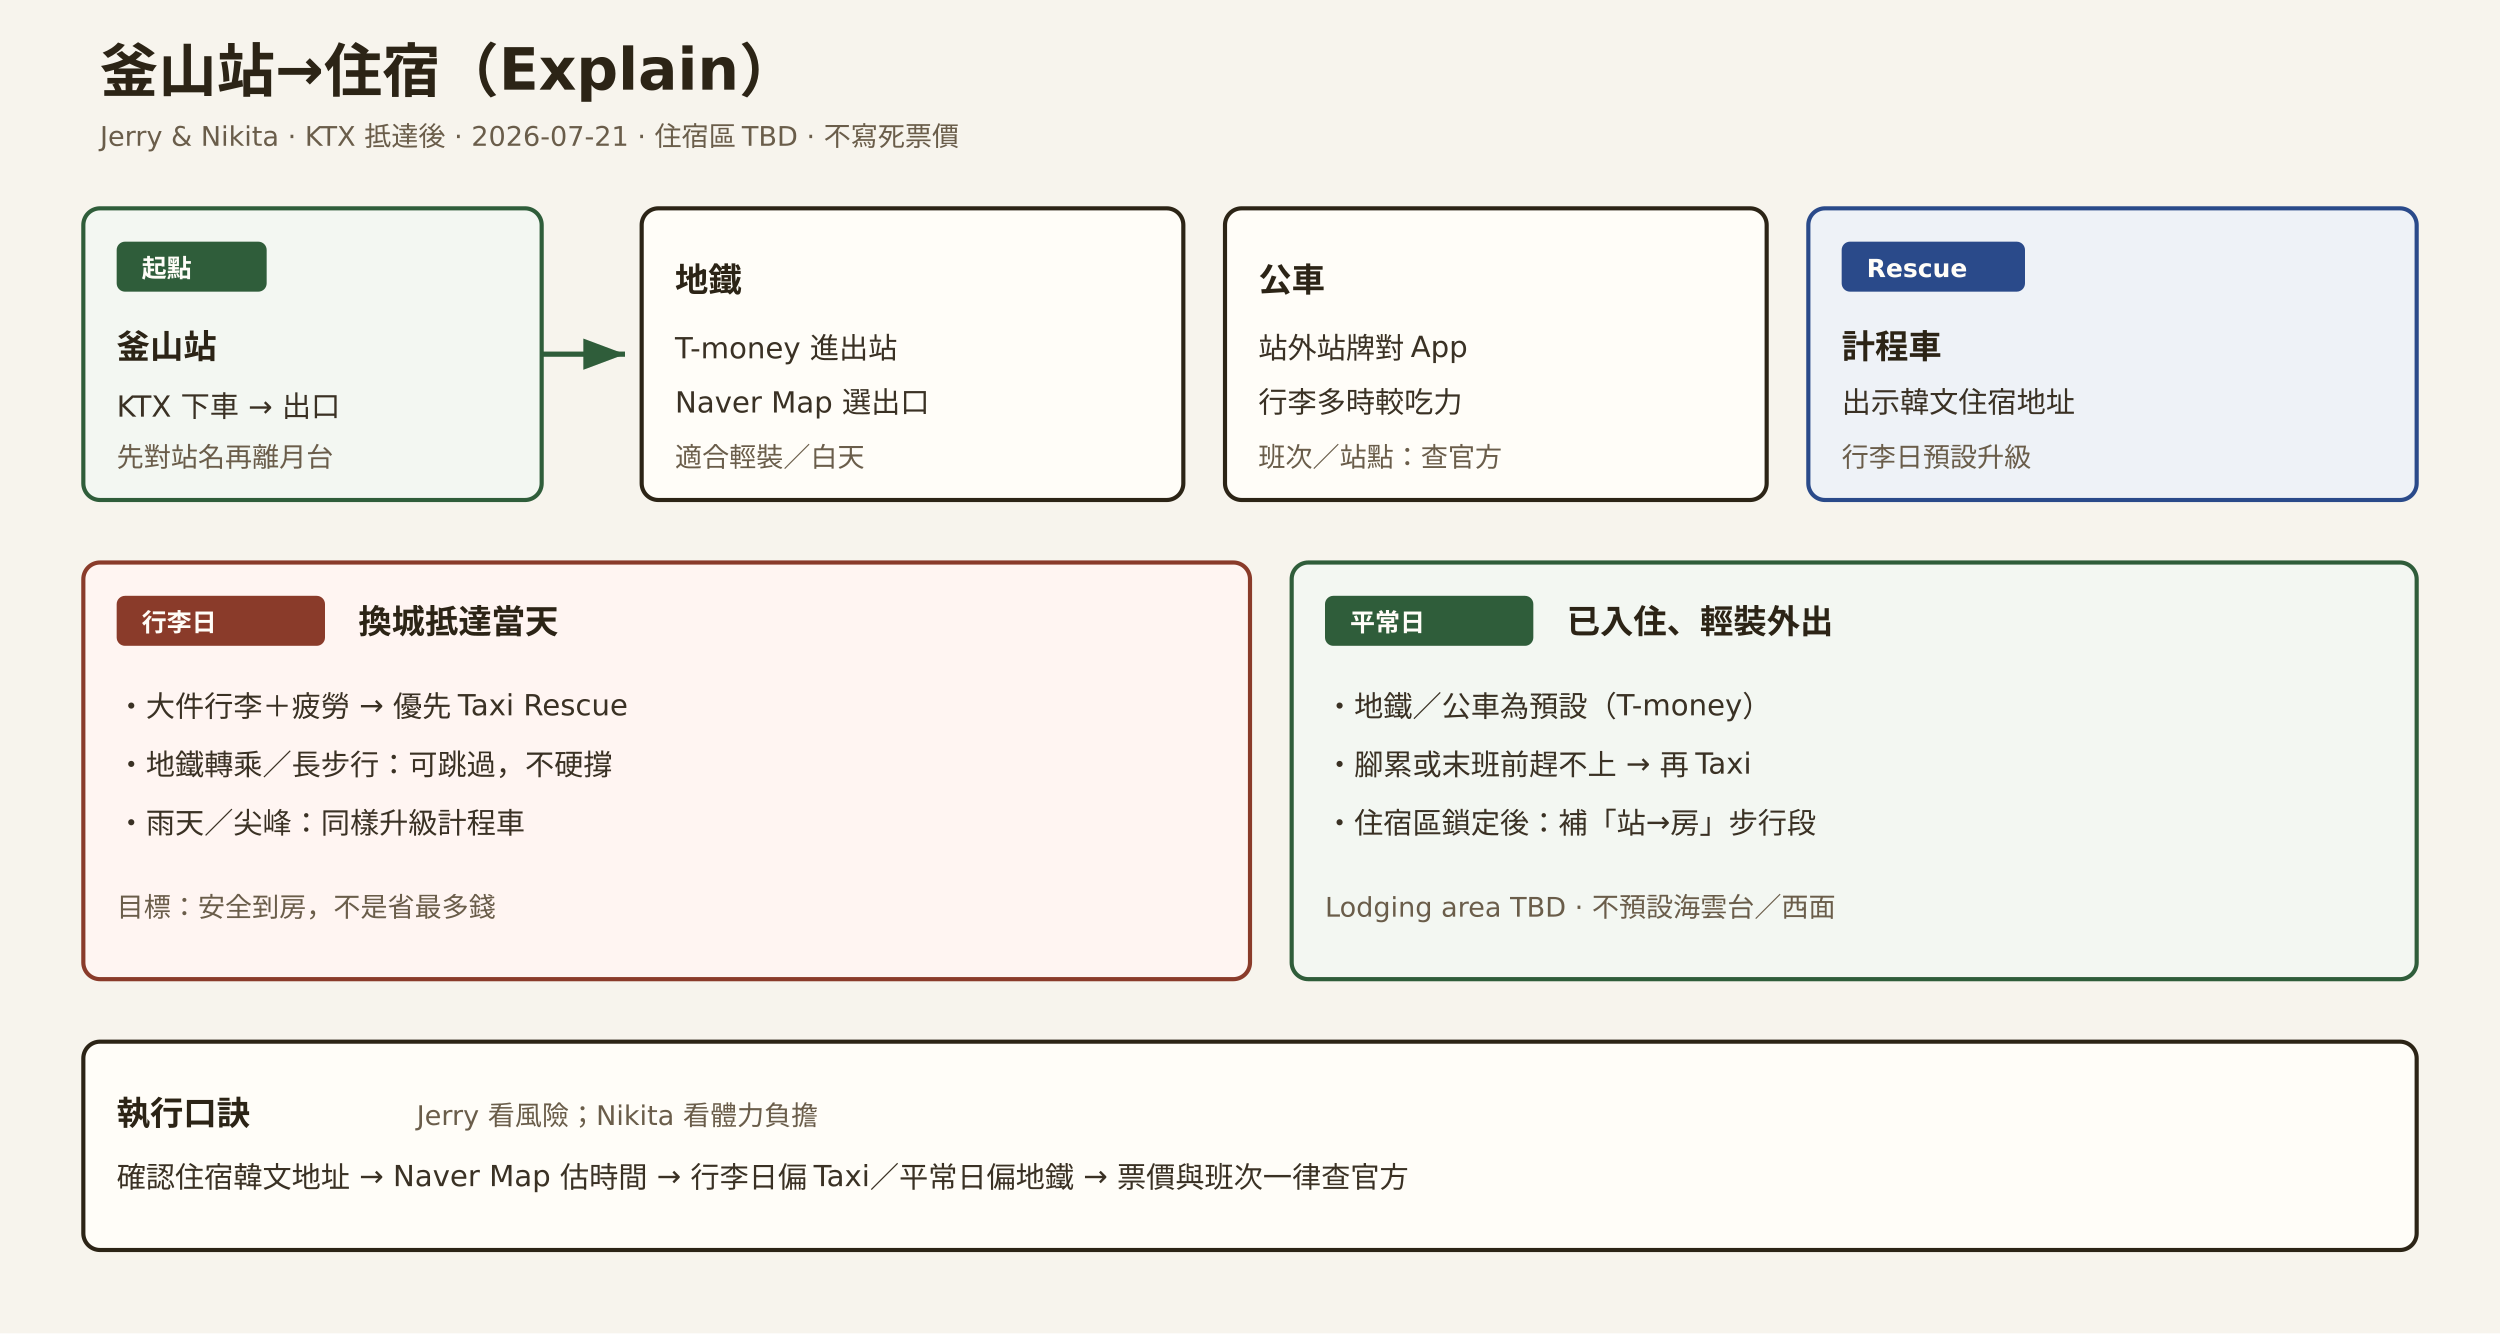
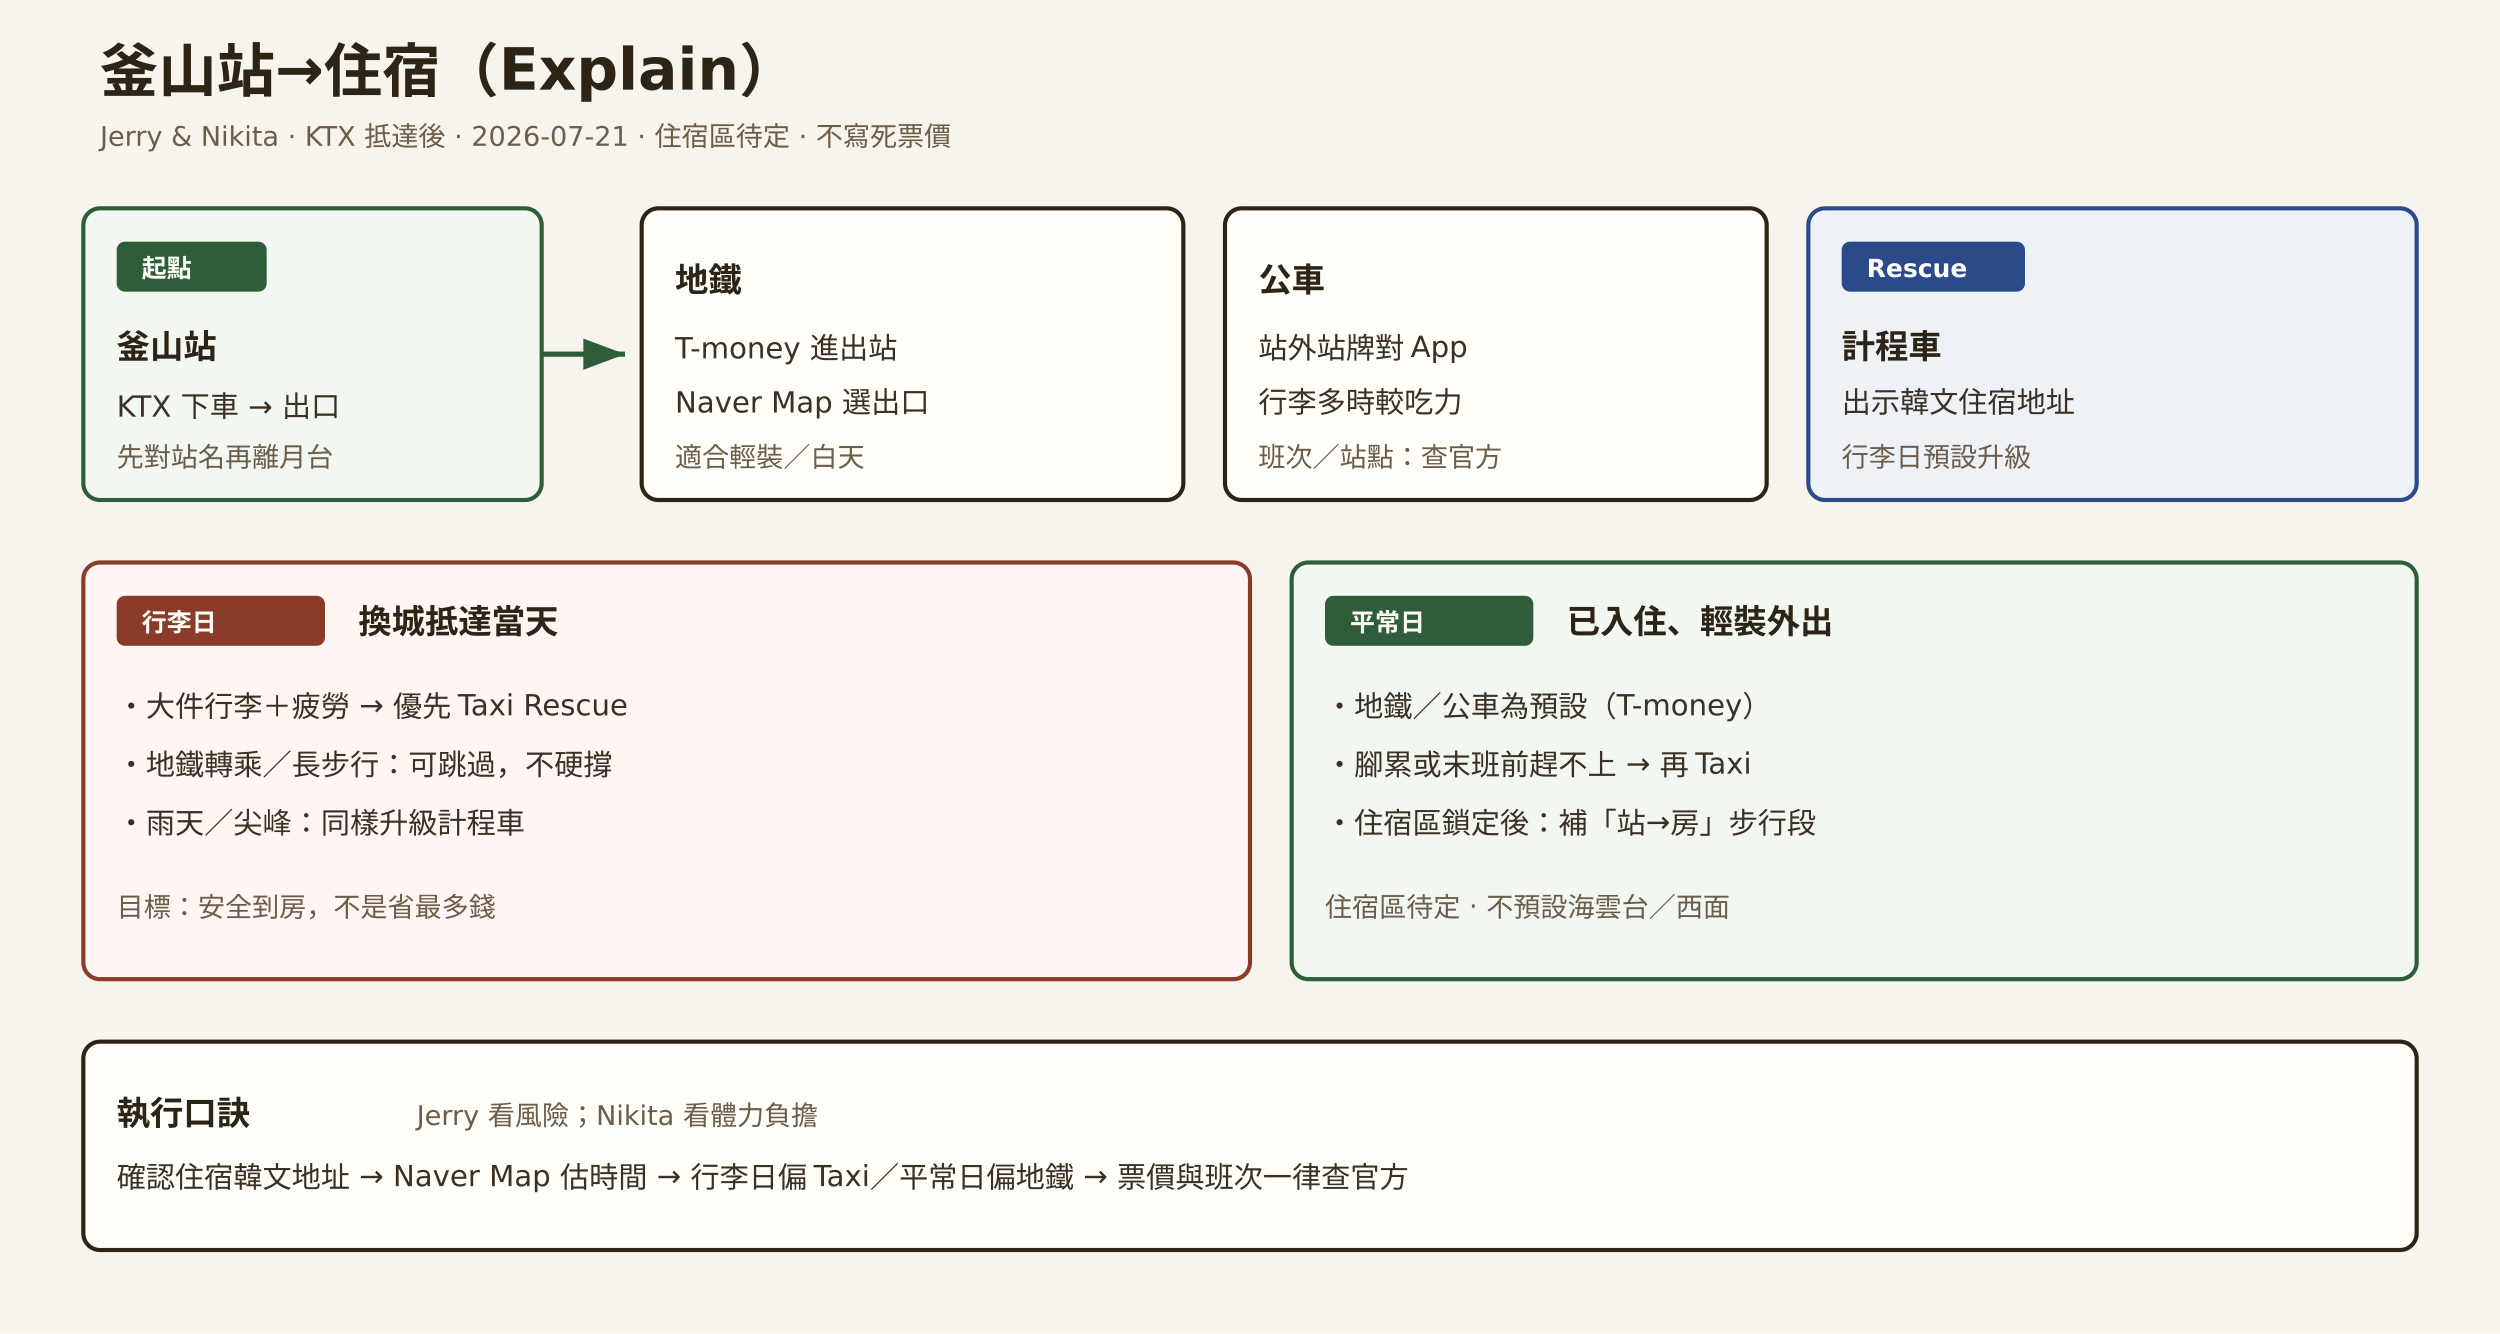
<svg xmlns="http://www.w3.org/2000/svg" width="1200" height="640" viewBox="0 0 1200 640" role="img" aria-labelledby="title desc">
  <defs>
    <style>
      .bg { fill: #f7f4ed; }
      .card { fill: #fffdf8; stroke: #2c2416; stroke-width: 2; }
      .card-ok { fill: #f3f7f2; stroke: #2f5d3a; stroke-width: 2; }
      .card-warn { fill: #fff5f2; stroke: #8a3b2a; stroke-width: 2; }
      .card-rescue { fill: #eef2f7; stroke: #2a4a8a; stroke-width: 2; }
      .title { font-family: "Noto Sans TC", "Noto Sans KR", "DejaVu Sans", sans-serif; font-size: 28px; font-weight: 700; fill: #2c2416; }
      .h { font-family: "Noto Sans TC", "Noto Sans KR", "DejaVu Sans", sans-serif; font-size: 16px; font-weight: 700; fill: #2c2416; }
      .t { font-family: "Noto Sans TC", "Noto Sans KR", "DejaVu Sans", sans-serif; font-size: 14px; fill: #3a3124; }
      .muted { font-family: "Noto Sans TC", "Noto Sans KR", "DejaVu Sans", sans-serif; font-size: 13px; fill: #6a5d4a; }
      .tag { font-family: "Noto Sans TC", "DejaVu Sans", sans-serif; font-size: 12px; font-weight: 700; fill: #fffdf8; }
    </style>
    <marker id="barr" markerWidth="10" markerHeight="10" refX="8" refY="3" orient="auto">
      <path d="M0,0 L8,3 L0,6 Z" fill="#2f5d3a" />
    </marker>
  </defs>
  <rect class="bg" width="1200" height="640" />
  <text class="title" x="48" y="44">釜山站→住宿（Explain）</text>
-   <text class="muted" x="48" y="70">Jerry &amp; Nikita · KTX 抵達後 · 2026-07-21 · 住宿區 TBD · 不寫死票價</text>
+   <text class="muted" x="48" y="70">Jerry &amp; Nikita · KTX 抵達後 · 2026-07-21 · 住宿區待定 · 不寫死票價</text>
  <rect class="card-ok" x="40" y="100" width="220" height="140" rx="8" />
  <rect x="56" y="116" width="72" height="24" rx="4" fill="#2f5d3a" />
  <text class="tag" x="68" y="133">起點</text>
  <text class="h" x="56" y="172">釜山站</text>
  <text class="t" x="56" y="200">KTX 下車 → 出口</text>
  <text class="muted" x="56" y="224">先對站名再離月台</text>
  <line x1="260" y1="170" x2="300" y2="170" stroke="#2f5d3a" stroke-width="2.5" marker-end="url(#barr)" />
  <rect class="card" x="308" y="100" width="260" height="140" rx="8" />
  <text class="h" x="324" y="140">地鐵</text>
  <text class="t" x="324" y="172">T-money 進出站</text>
  <text class="t" x="324" y="198">Naver Map 選出口</text>
  <text class="muted" x="324" y="224">適合輕裝／白天</text>
  <rect class="card" x="588" y="100" width="260" height="140" rx="8" />
  <text class="h" x="604" y="140">公車</text>
  <text class="t" x="604" y="172">站外站牌對 App</text>
  <text class="t" x="604" y="198">行李多時較吃力</text>
  <text class="muted" x="604" y="224">班次／站點：查官方</text>
  <rect class="card-rescue" x="868" y="100" width="292" height="140" rx="8" />
  <rect x="884" y="116" width="88" height="24" rx="4" fill="#2a4a8a" />
  <text class="tag" x="896" y="133">Rescue</text>
  <text class="h" x="884" y="172">計程車</text>
  <text class="t" x="884" y="198">出示韓文住宿地址</text>
  <text class="muted" x="884" y="224">行李日預設升級</text>
  <rect class="card-warn" x="40" y="270" width="560" height="200" rx="8" />
  <rect x="56" y="286" width="100" height="24" rx="4" fill="#8a3b2a" />
  <text class="tag" x="68" y="303">行李日</text>
  <text class="h" x="172" y="304">換城抵達當天</text>
  <text class="t" x="56" y="344">・大件行李＋疲勞 → 優先 Taxi Rescue</text>
  <text class="t" x="56" y="372">・地鐵轉乘／長步行：可跳過，不硬撐</text>
  <text class="t" x="56" y="400">・雨天／尖峰：同樣升級計程車</text>
  <text class="muted" x="56" y="440">目標：安全到房，不是省最多錢</text>
  <rect class="card-ok" x="620" y="270" width="540" height="200" rx="8" />
  <rect x="636" y="286" width="100" height="24" rx="4" fill="#2f5d3a" />
  <text class="tag" x="648" y="303">平常日</text>
  <text class="h" x="752" y="304">已入住、輕裝外出</text>
  <text class="t" x="636" y="344">・地鐵／公車為預設（T-money）</text>
  <text class="t" x="636" y="372">・腳累或末班前趕不上 → 再 Taxi</text>
  <text class="t" x="636" y="400">・住宿區鎖定後：補「站→房」步行段</text>
-   <text class="muted" x="636" y="440">Lodging area TBD · 不預設海雲台／西面</text>
+   <text class="muted" x="636" y="440">住宿區待定 · 不預設海雲台／西面</text>
  <rect class="card" x="40" y="500" width="1120" height="100" rx="8" />
  <text class="h" x="56" y="540">執行口訣</text>
  <text class="muted" x="200" y="540">Jerry 看風險；Nikita 看體力負擔</text>
  <text class="t" x="56" y="570">確認住宿韓文地址 → Naver Map 估時間 → 行李日偏 Taxi／平常日偏地鐵 → 票價與班次一律查官方</text>
</svg>
